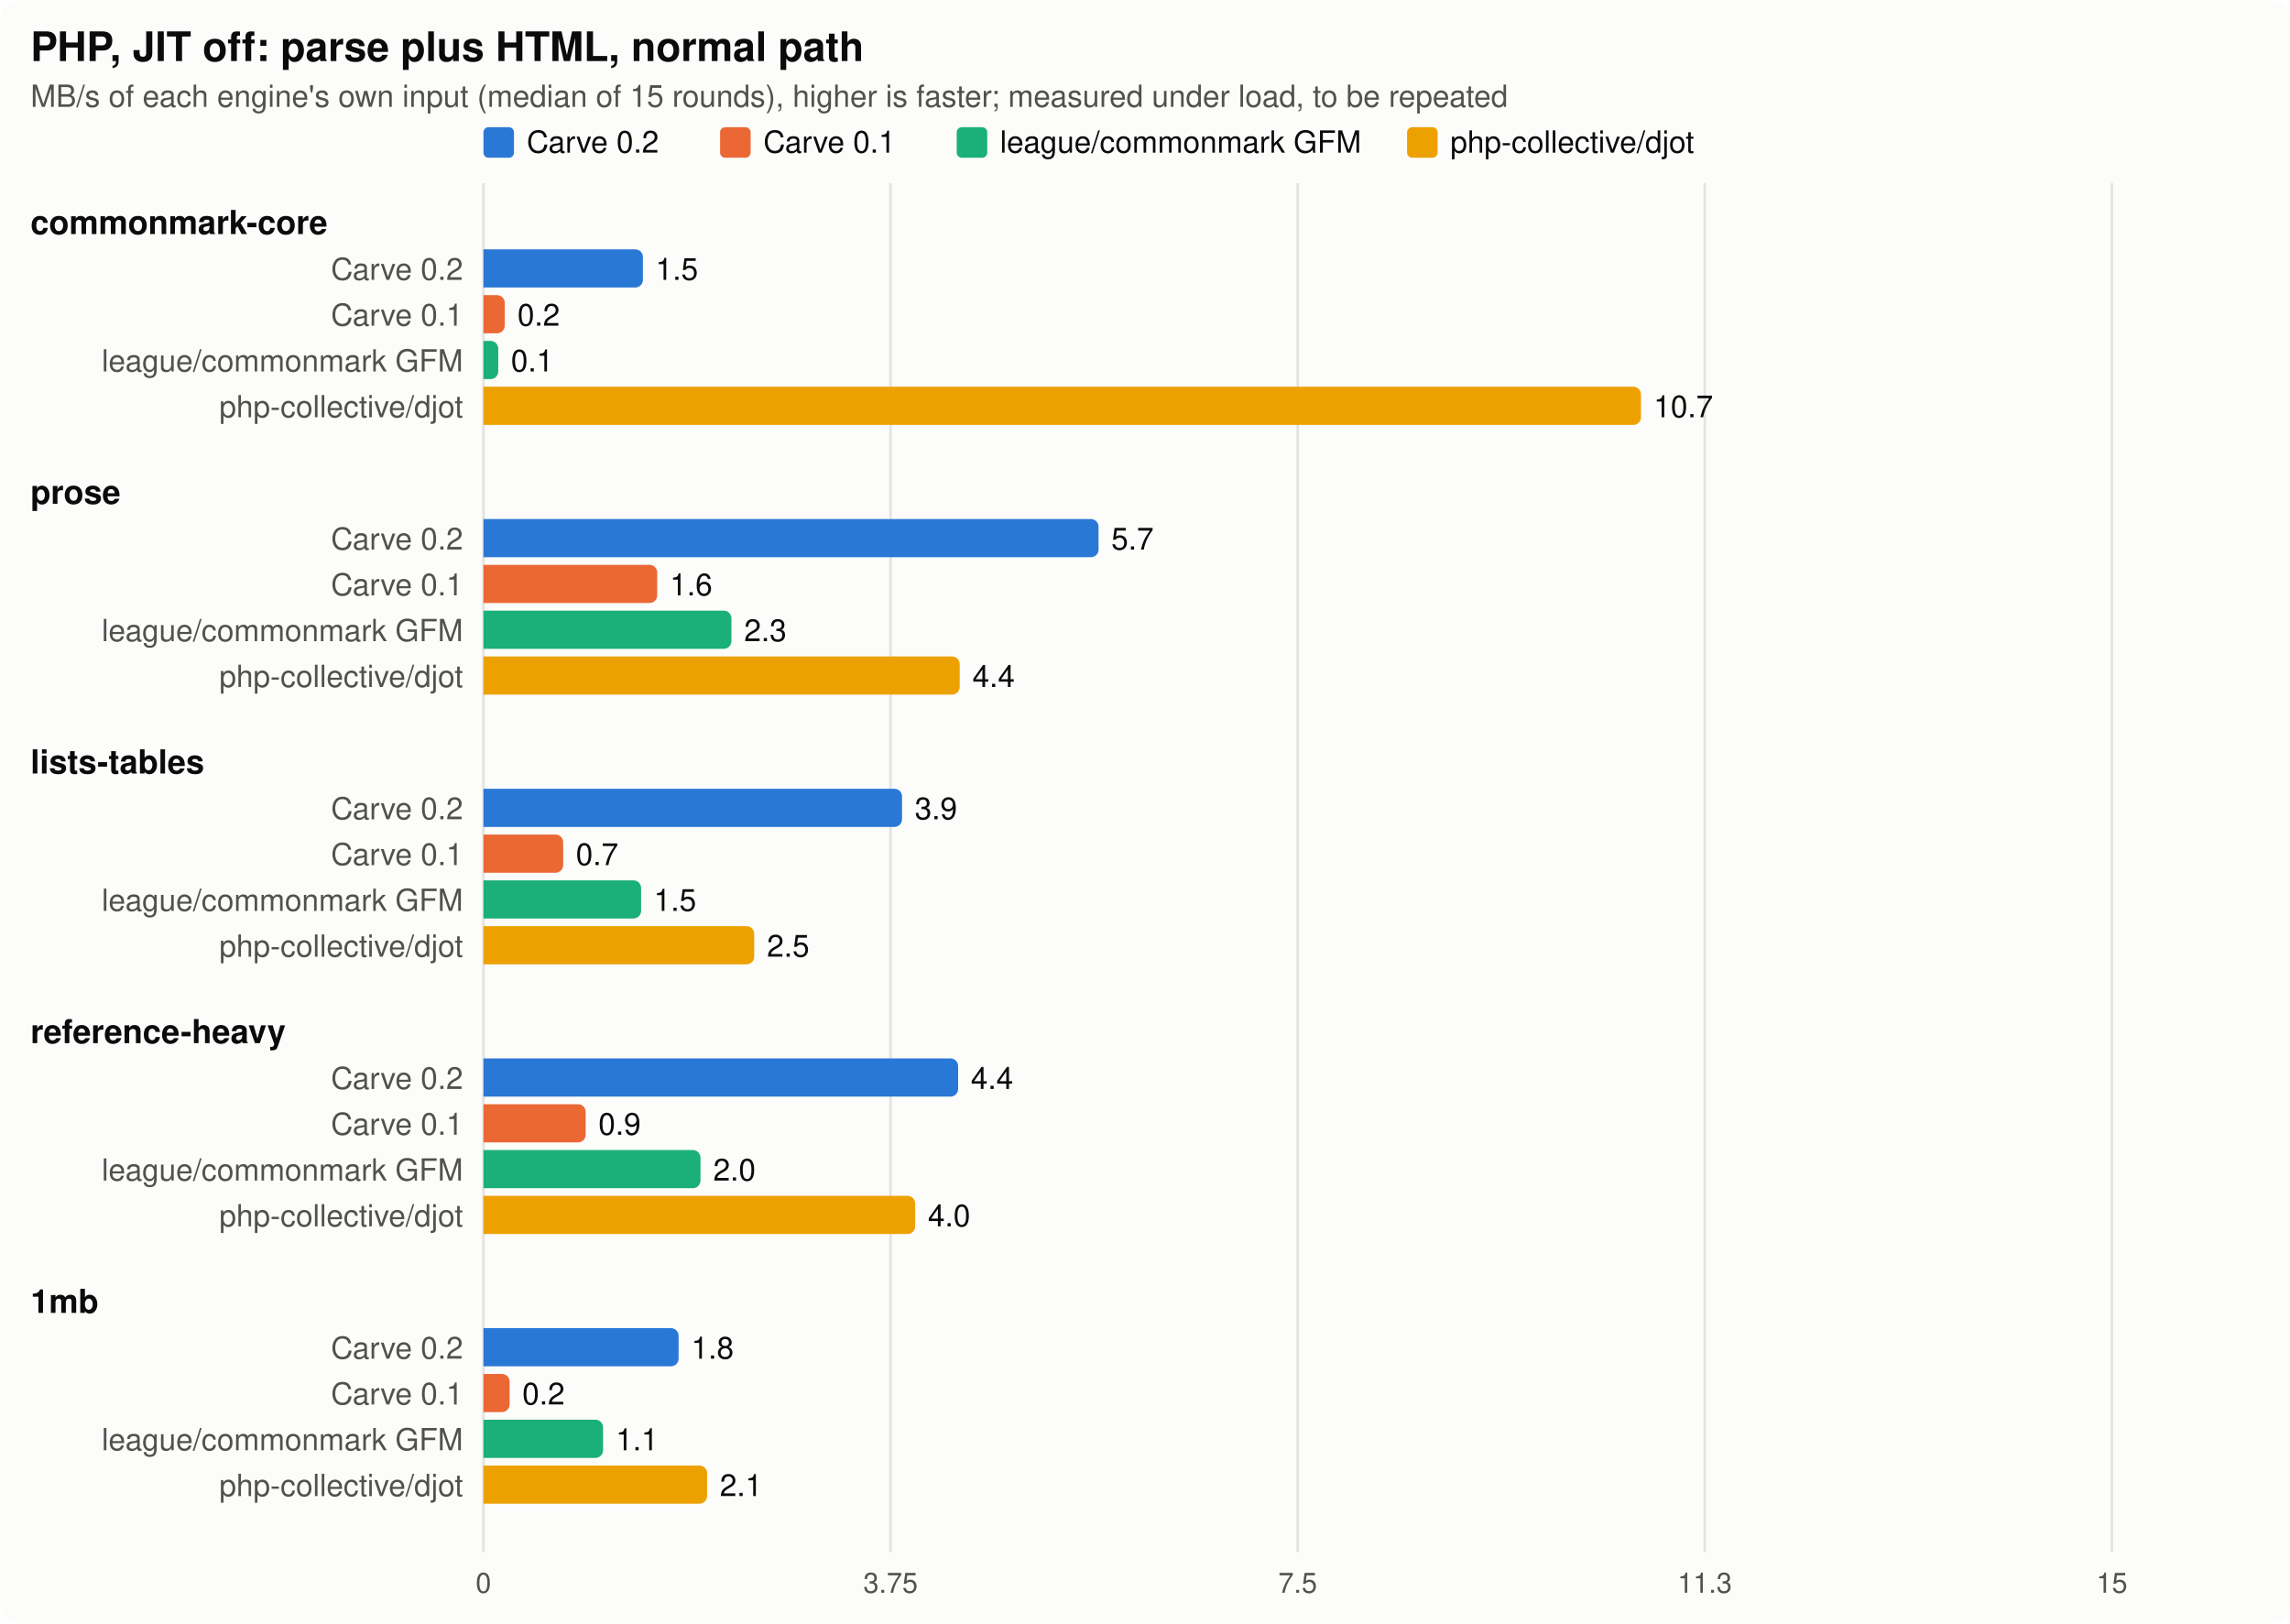
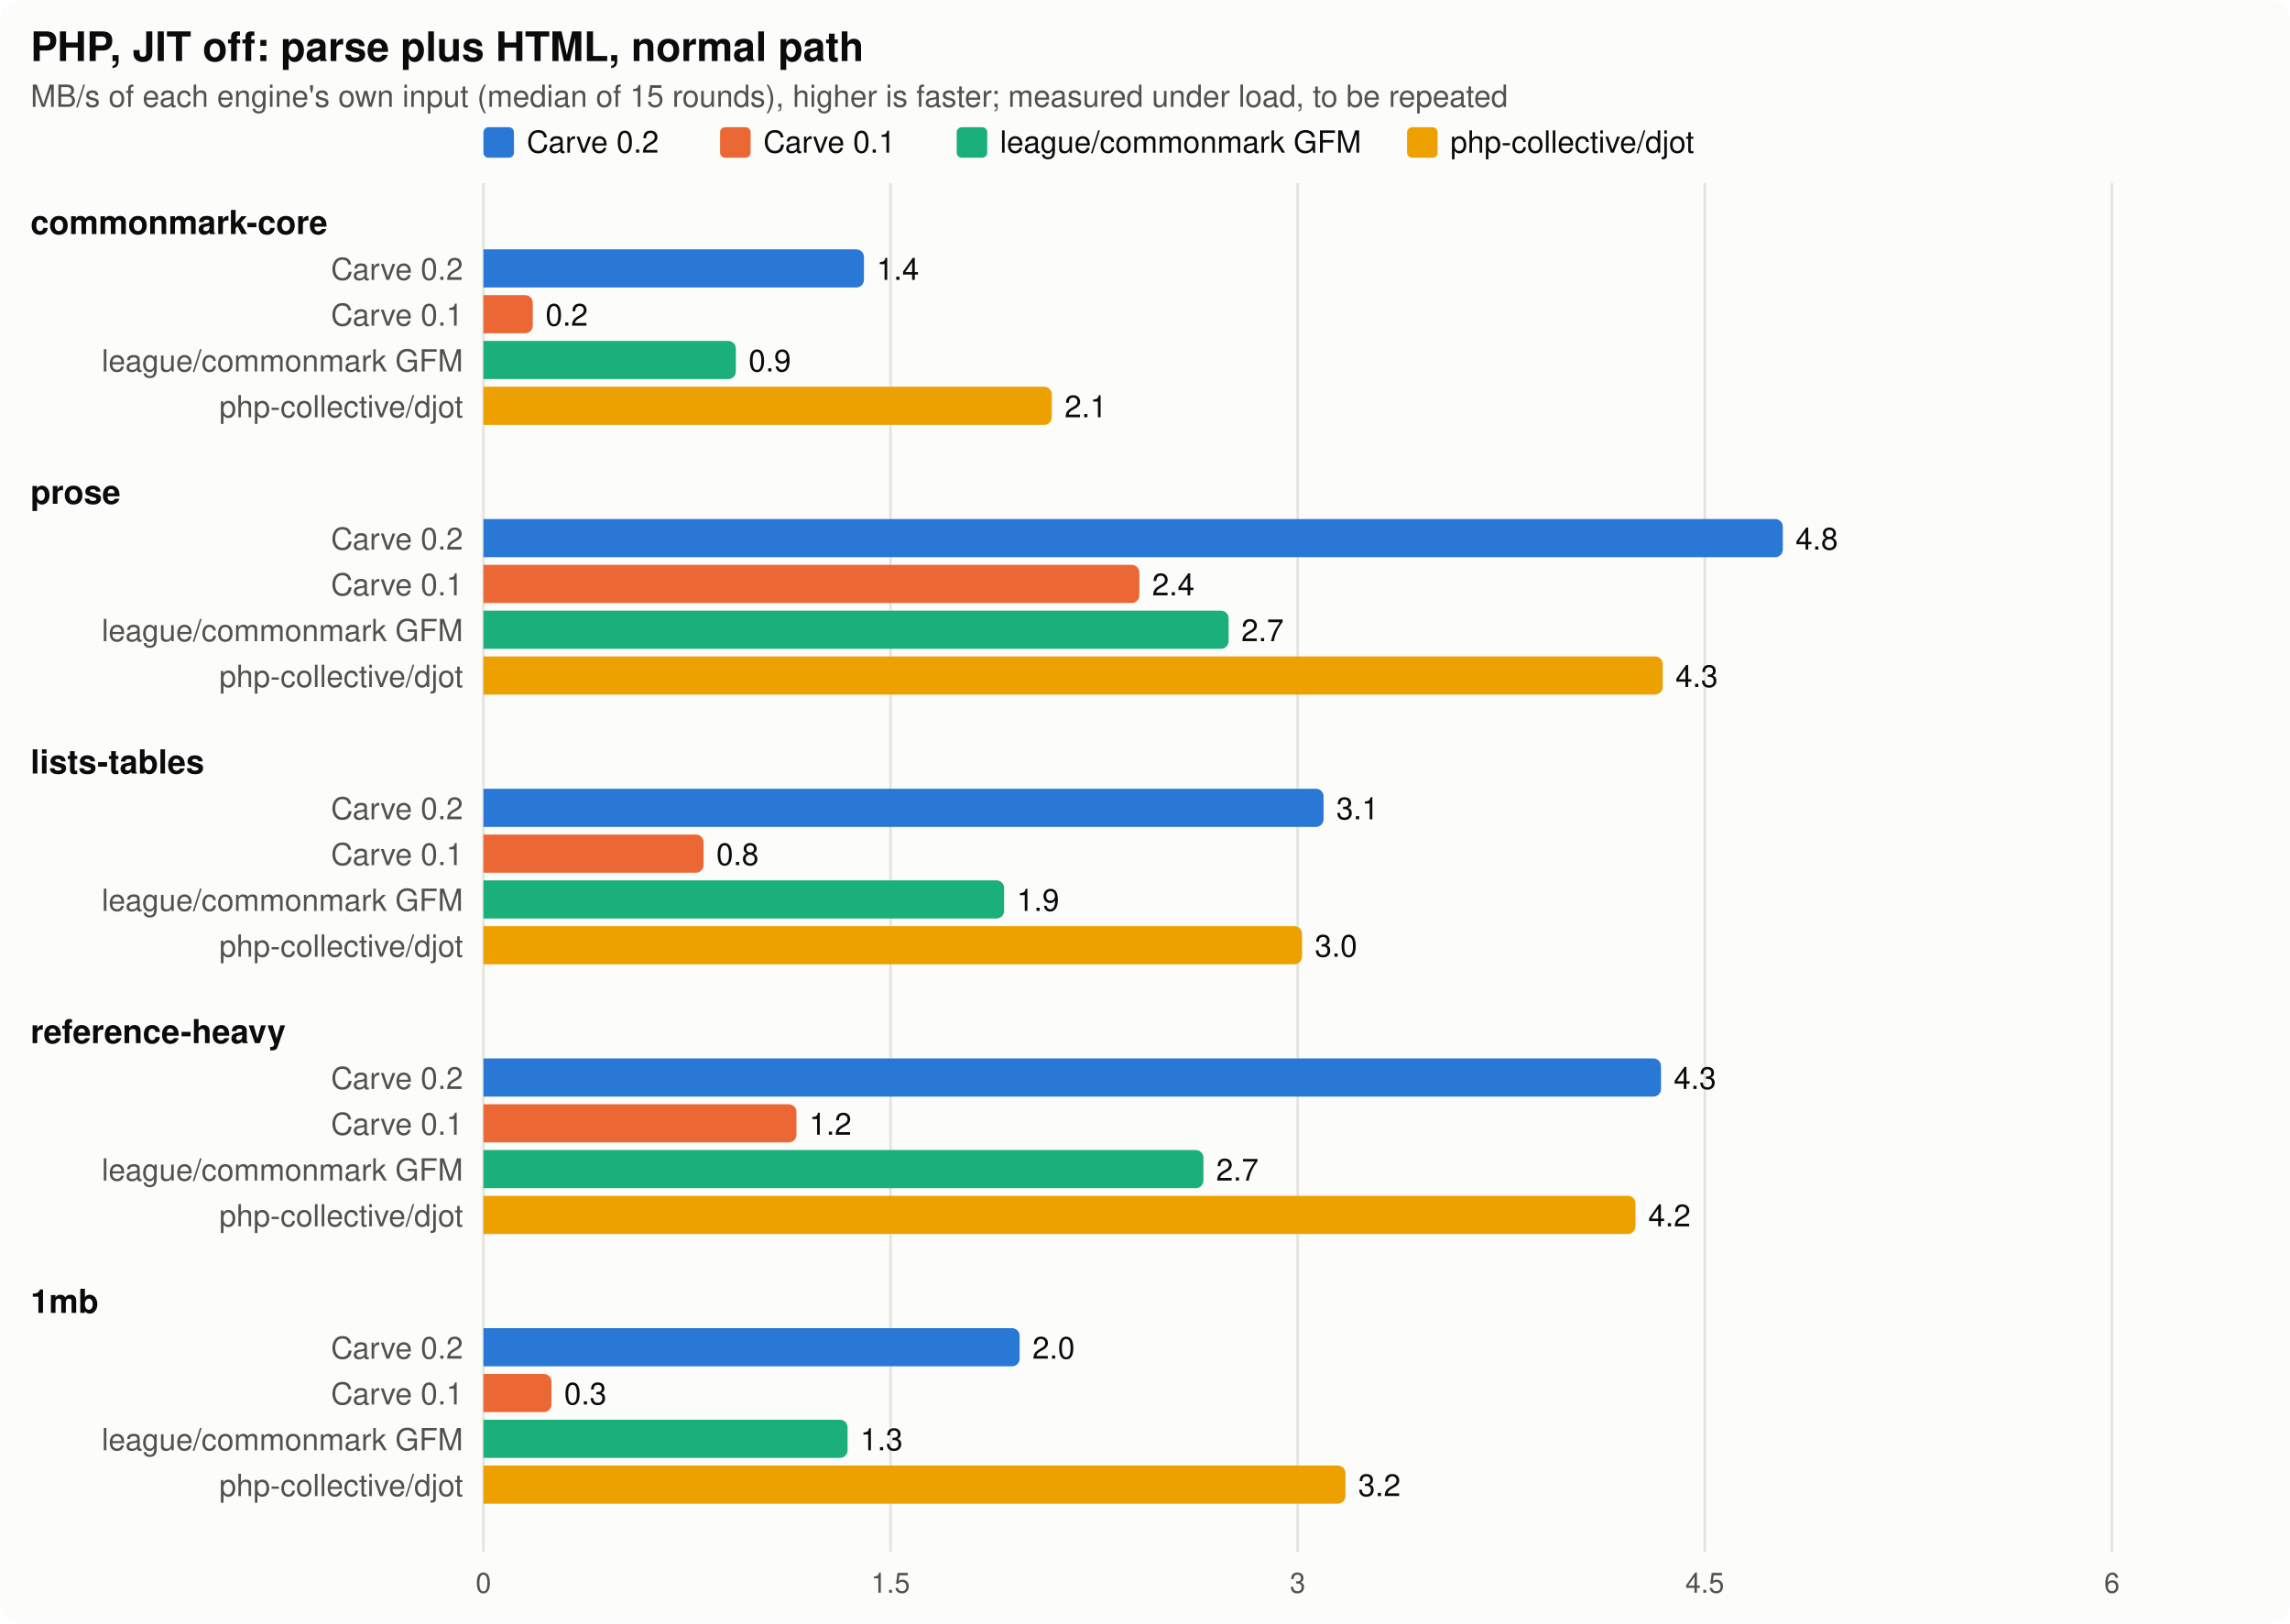
<svg xmlns="http://www.w3.org/2000/svg" width="900" height="638" viewBox="0 0 900 638" font-family="system-ui, -apple-system, Segoe UI, Helvetica, Arial, sans-serif" role="img" aria-label="PHP, JIT off: parse plus HTML, normal path">
  <style>
.surface{fill:#fcfcfb}.ink{fill:#0b0b0b}.ink2{fill:#52514e}.grid{stroke:#e4e3df}.ref{stroke:#52514e}
.s1{fill:#2a78d6}.s2{fill:#eb6834}.s3{fill:#1baf7a}.s4{fill:#eda100}.s5{fill:#e87ba4}
@media (prefers-color-scheme: dark){.surface{fill:#1a1a19}.ink{fill:#f0efec}.ink2{fill:#c3c2b7}.grid{stroke:#3a3a37}.ref{stroke:#c3c2b7}
.s1{fill:#3987e5}.s2{fill:#d95926}.s3{fill:#199e70}.s4{fill:#c98500}.s5{fill:#d55181}}
</style>
  <rect class="surface" width="900" height="638" rx="8" />
  <text class="ink" x="12" y="24" font-size="16" font-weight="700">PHP, JIT off: parse plus HTML, normal path</text>
  <text class="ink2" x="12" y="42" font-size="12">MB/s of each engine's own input (median of 15 rounds), higher is faster; measured under load, to be repeated</text>
  <rect class="s1" x="190" y="50" width="12" height="12" rx="2" />
  <text class="ink" x="207" y="60" font-size="12">Carve 0.2</text>
  <rect class="s2" x="283" y="50" width="12" height="12" rx="2" />
  <text class="ink" x="300" y="60" font-size="12">Carve 0.1</text>
  <rect class="s3" x="376" y="50" width="12" height="12" rx="2" />
  <text class="ink" x="393" y="60" font-size="12">league/commonmark GFM</text>
  <rect class="s4" x="553" y="50" width="12" height="12" rx="2" />
  <text class="ink" x="570" y="60" font-size="12">php-collective/djot</text>
  <line class="grid" x1="190" x2="190" y1="72" y2="610" stroke-width="1" />
  <text class="ink2" x="190" y="626" font-size="11" text-anchor="middle">0</text>
  <line class="grid" x1="350" x2="350" y1="72" y2="610" stroke-width="1" />
-   <text class="ink2" x="350" y="626" font-size="11" text-anchor="middle">3.75</text>
+   <text class="ink2" x="350" y="626" font-size="11" text-anchor="middle">1.5</text>
  <line class="grid" x1="510" x2="510" y1="72" y2="610" stroke-width="1" />
-   <text class="ink2" x="510" y="626" font-size="11" text-anchor="middle">7.5</text>
+   <text class="ink2" x="510" y="626" font-size="11" text-anchor="middle">3</text>
  <line class="grid" x1="670" x2="670" y1="72" y2="610" stroke-width="1" />
-   <text class="ink2" x="670" y="626" font-size="11" text-anchor="middle">11.3</text>
+   <text class="ink2" x="670" y="626" font-size="11" text-anchor="middle">4.5</text>
  <line class="grid" x1="830" x2="830" y1="72" y2="610" stroke-width="1" />
-   <text class="ink2" x="830" y="626" font-size="11" text-anchor="middle">15</text>
+   <text class="ink2" x="830" y="626" font-size="11" text-anchor="middle">6</text>
  <text class="ink" x="12" y="92" font-size="13" font-weight="600">commonmark-core</text>
  <text class="ink2" x="182" y="110" font-size="12" text-anchor="end">Carve 0.2</text>
-   <path class="s1" d="M190,98h59.674a3,3 0 0 1 3,3v9a3,3 0 0 1 -3,3h-59.674z" />
-   <text class="ink" x="257.674" y="110" font-size="12">1.5</text>
+   <path class="s1" d="M190,98h146.535a3,3 0 0 1 3,3v9a3,3 0 0 1 -3,3h-146.535z" />
+   <text class="ink" x="344.535" y="110" font-size="12">1.4</text>
  <text class="ink2" x="182" y="128" font-size="12" text-anchor="end">Carve 0.1</text>
-   <path class="s2" d="M190,116h5.362a3,3 0 0 1 3,3v9a3,3 0 0 1 -3,3h-5.362z" />
-   <text class="ink" x="203.362" y="128" font-size="12">0.2</text>
+   <path class="s2" d="M190,116h16.395a3,3 0 0 1 3,3v9a3,3 0 0 1 -3,3h-16.395z" />
+   <text class="ink" x="214.395" y="128" font-size="12">0.2</text>
  <text class="ink2" x="182" y="146" font-size="12" text-anchor="end">league/commonmark GFM</text>
-   <path class="s3" d="M190,134h2.82a3,3 0 0 1 3,3v9a3,3 0 0 1 -3,3h-2.82z" />
-   <text class="ink" x="200.82" y="146" font-size="12">0.1</text>
+   <path class="s3" d="M190,134h96.202a3,3 0 0 1 3,3v9a3,3 0 0 1 -3,3h-96.202z" />
+   <text class="ink" x="294.202" y="146" font-size="12">0.9</text>
  <text class="ink2" x="182" y="164" font-size="12" text-anchor="end">php-collective/djot</text>
-   <path class="s4" d="M190,152h451.924a3,3 0 0 1 3,3v9a3,3 0 0 1 -3,3h-451.924z" />
-   <text class="ink" x="649.924" y="164" font-size="12">10.7</text>
+   <path class="s4" d="M190,152h220.383a3,3 0 0 1 3,3v9a3,3 0 0 1 -3,3h-220.383z" />
+   <text class="ink" x="418.383" y="164" font-size="12">2.1</text>
  <text class="ink" x="12" y="198" font-size="13" font-weight="600">prose</text>
  <text class="ink2" x="182" y="216" font-size="12" text-anchor="end">Carve 0.2</text>
-   <path class="s1" d="M190,204h238.744a3,3 0 0 1 3,3v9a3,3 0 0 1 -3,3h-238.744z" />
-   <text class="ink" x="436.744" y="216" font-size="12">5.7</text>
+   <path class="s1" d="M190,204h507.676a3,3 0 0 1 3,3v9a3,3 0 0 1 -3,3h-507.676z" />
+   <text class="ink" x="705.676" y="216" font-size="12">4.8</text>
  <text class="ink2" x="182" y="234" font-size="12" text-anchor="end">Carve 0.1</text>
-   <path class="s2" d="M190,222h65.287a3,3 0 0 1 3,3v9a3,3 0 0 1 -3,3h-65.287z" />
-   <text class="ink" x="263.287" y="234" font-size="12">1.6</text>
+   <path class="s2" d="M190,222h254.788a3,3 0 0 1 3,3v9a3,3 0 0 1 -3,3h-254.788z" />
+   <text class="ink" x="452.788" y="234" font-size="12">2.4</text>
  <text class="ink2" x="182" y="252" font-size="12" text-anchor="end">league/commonmark GFM</text>
-   <path class="s3" d="M190,240h94.454a3,3 0 0 1 3,3v9a3,3 0 0 1 -3,3h-94.454z" />
-   <text class="ink" x="292.454" y="252" font-size="12">2.3</text>
+   <path class="s3" d="M190,240h289.857a3,3 0 0 1 3,3v9a3,3 0 0 1 -3,3h-289.857z" />
+   <text class="ink" x="487.857" y="252" font-size="12">2.7</text>
  <text class="ink2" x="182" y="270" font-size="12" text-anchor="end">php-collective/djot</text>
-   <path class="s4" d="M190,258h184.176a3,3 0 0 1 3,3v9a3,3 0 0 1 -3,3h-184.176z" />
-   <text class="ink" x="382.176" y="270" font-size="12">4.4</text>
+   <path class="s4" d="M190,258h460.482a3,3 0 0 1 3,3v9a3,3 0 0 1 -3,3h-460.482z" />
+   <text class="ink" x="658.482" y="270" font-size="12">4.3</text>
  <text class="ink" x="12" y="304" font-size="13" font-weight="600">lists-tables</text>
  <text class="ink2" x="182" y="322" font-size="12" text-anchor="end">Carve 0.2</text>
-   <path class="s1" d="M190,310h161.517a3,3 0 0 1 3,3v9a3,3 0 0 1 -3,3h-161.517z" />
-   <text class="ink" x="359.517" y="322" font-size="12">3.9</text>
+   <path class="s1" d="M190,310h327.183a3,3 0 0 1 3,3v9a3,3 0 0 1 -3,3h-327.183z" />
+   <text class="ink" x="525.183" y="322" font-size="12">3.1</text>
  <text class="ink2" x="182" y="340" font-size="12" text-anchor="end">Carve 0.1</text>
-   <path class="s2" d="M190,328h28.337a3,3 0 0 1 3,3v9a3,3 0 0 1 -3,3h-28.337z" />
-   <text class="ink" x="226.337" y="340" font-size="12">0.7</text>
+   <path class="s2" d="M190,328h83.515a3,3 0 0 1 3,3v9a3,3 0 0 1 -3,3h-83.515z" />
+   <text class="ink" x="281.515" y="340" font-size="12">0.8</text>
  <text class="ink2" x="182" y="358" font-size="12" text-anchor="end">league/commonmark GFM</text>
-   <path class="s3" d="M190,346h58.963a3,3 0 0 1 3,3v9a3,3 0 0 1 -3,3h-58.963z" />
-   <text class="ink" x="256.963" y="358" font-size="12">1.5</text>
+   <path class="s3" d="M190,346h201.633a3,3 0 0 1 3,3v9a3,3 0 0 1 -3,3h-201.633z" />
+   <text class="ink" x="399.633" y="358" font-size="12">1.9</text>
  <text class="ink2" x="182" y="376" font-size="12" text-anchor="end">php-collective/djot</text>
-   <path class="s4" d="M190,364h103.417a3,3 0 0 1 3,3v9a3,3 0 0 1 -3,3h-103.417z" />
-   <text class="ink" x="301.417" y="376" font-size="12">2.5</text>
+   <path class="s4" d="M190,364h318.731a3,3 0 0 1 3,3v9a3,3 0 0 1 -3,3h-318.731z" />
+   <text class="ink" x="516.731" y="376" font-size="12">3.0</text>
  <text class="ink" x="12" y="410" font-size="13" font-weight="600">reference-heavy</text>
  <text class="ink2" x="182" y="428" font-size="12" text-anchor="end">Carve 0.2</text>
-   <path class="s1" d="M190,416h183.552a3,3 0 0 1 3,3v9a3,3 0 0 1 -3,3h-183.552z" />
-   <text class="ink" x="381.552" y="428" font-size="12">4.4</text>
+   <path class="s1" d="M190,416h459.81a3,3 0 0 1 3,3v9a3,3 0 0 1 -3,3h-459.81z" />
+   <text class="ink" x="657.81" y="428" font-size="12">4.3</text>
  <text class="ink2" x="182" y="446" font-size="12" text-anchor="end">Carve 0.1</text>
-   <path class="s2" d="M190,434h37.184a3,3 0 0 1 3,3v9a3,3 0 0 1 -3,3h-37.184z" />
-   <text class="ink" x="235.184" y="446" font-size="12">0.9</text>
+   <path class="s2" d="M190,434h120.024a3,3 0 0 1 3,3v9a3,3 0 0 1 -3,3h-120.024z" />
+   <text class="ink" x="318.024" y="446" font-size="12">1.2</text>
  <text class="ink2" x="182" y="464" font-size="12" text-anchor="end">league/commonmark GFM</text>
-   <path class="s3" d="M190,452h82.308a3,3 0 0 1 3,3v9a3,3 0 0 1 -3,3h-82.308z" />
-   <text class="ink" x="280.308" y="464" font-size="12">2.0</text>
+   <path class="s3" d="M190,452h279.963a3,3 0 0 1 3,3v9a3,3 0 0 1 -3,3h-279.963z" />
+   <text class="ink" x="477.963" y="464" font-size="12">2.7</text>
  <text class="ink2" x="182" y="482" font-size="12" text-anchor="end">php-collective/djot</text>
-   <path class="s4" d="M190,470h166.683a3,3 0 0 1 3,3v9a3,3 0 0 1 -3,3h-166.683z" />
-   <text class="ink" x="364.683" y="482" font-size="12">4.0</text>
+   <path class="s4" d="M190,470h449.777a3,3 0 0 1 3,3v9a3,3 0 0 1 -3,3h-449.777z" />
+   <text class="ink" x="647.777" y="482" font-size="12">4.2</text>
  <text class="ink" x="12" y="516" font-size="13" font-weight="600">1mb</text>
  <text class="ink2" x="182" y="534" font-size="12" text-anchor="end">Carve 0.2</text>
-   <path class="s1" d="M190,522h73.7a3,3 0 0 1 3,3v9a3,3 0 0 1 -3,3h-73.7z" />
-   <text class="ink" x="271.7" y="534" font-size="12">1.8</text>
+   <path class="s1" d="M190,522h207.735a3,3 0 0 1 3,3v9a3,3 0 0 1 -3,3h-207.735z" />
+   <text class="ink" x="405.735" y="534" font-size="12">2.0</text>
  <text class="ink2" x="182" y="552" font-size="12" text-anchor="end">Carve 0.1</text>
-   <path class="s2" d="M190,540h7.277a3,3 0 0 1 3,3v9a3,3 0 0 1 -3,3h-7.277z" />
-   <text class="ink" x="205.277" y="552" font-size="12">0.2</text>
+   <path class="s2" d="M190,540h23.723a3,3 0 0 1 3,3v9a3,3 0 0 1 -3,3h-23.723z" />
+   <text class="ink" x="221.723" y="552" font-size="12">0.3</text>
  <text class="ink2" x="182" y="570" font-size="12" text-anchor="end">league/commonmark GFM</text>
-   <path class="s3" d="M190,558h44.024a3,3 0 0 1 3,3v9a3,3 0 0 1 -3,3h-44.024z" />
-   <text class="ink" x="242.024" y="570" font-size="12">1.1</text>
+   <path class="s3" d="M190,558h140.117a3,3 0 0 1 3,3v9a3,3 0 0 1 -3,3h-140.117z" />
+   <text class="ink" x="338.117" y="570" font-size="12">1.3</text>
  <text class="ink2" x="182" y="588" font-size="12" text-anchor="end">php-collective/djot</text>
-   <path class="s4" d="M190,576h84.898a3,3 0 0 1 3,3v9a3,3 0 0 1 -3,3h-84.898z" />
-   <text class="ink" x="282.898" y="588" font-size="12">2.1</text>
+   <path class="s4" d="M190,576h335.79a3,3 0 0 1 3,3v9a3,3 0 0 1 -3,3h-335.79z" />
+   <text class="ink" x="533.79" y="588" font-size="12">3.2</text>
</svg>
